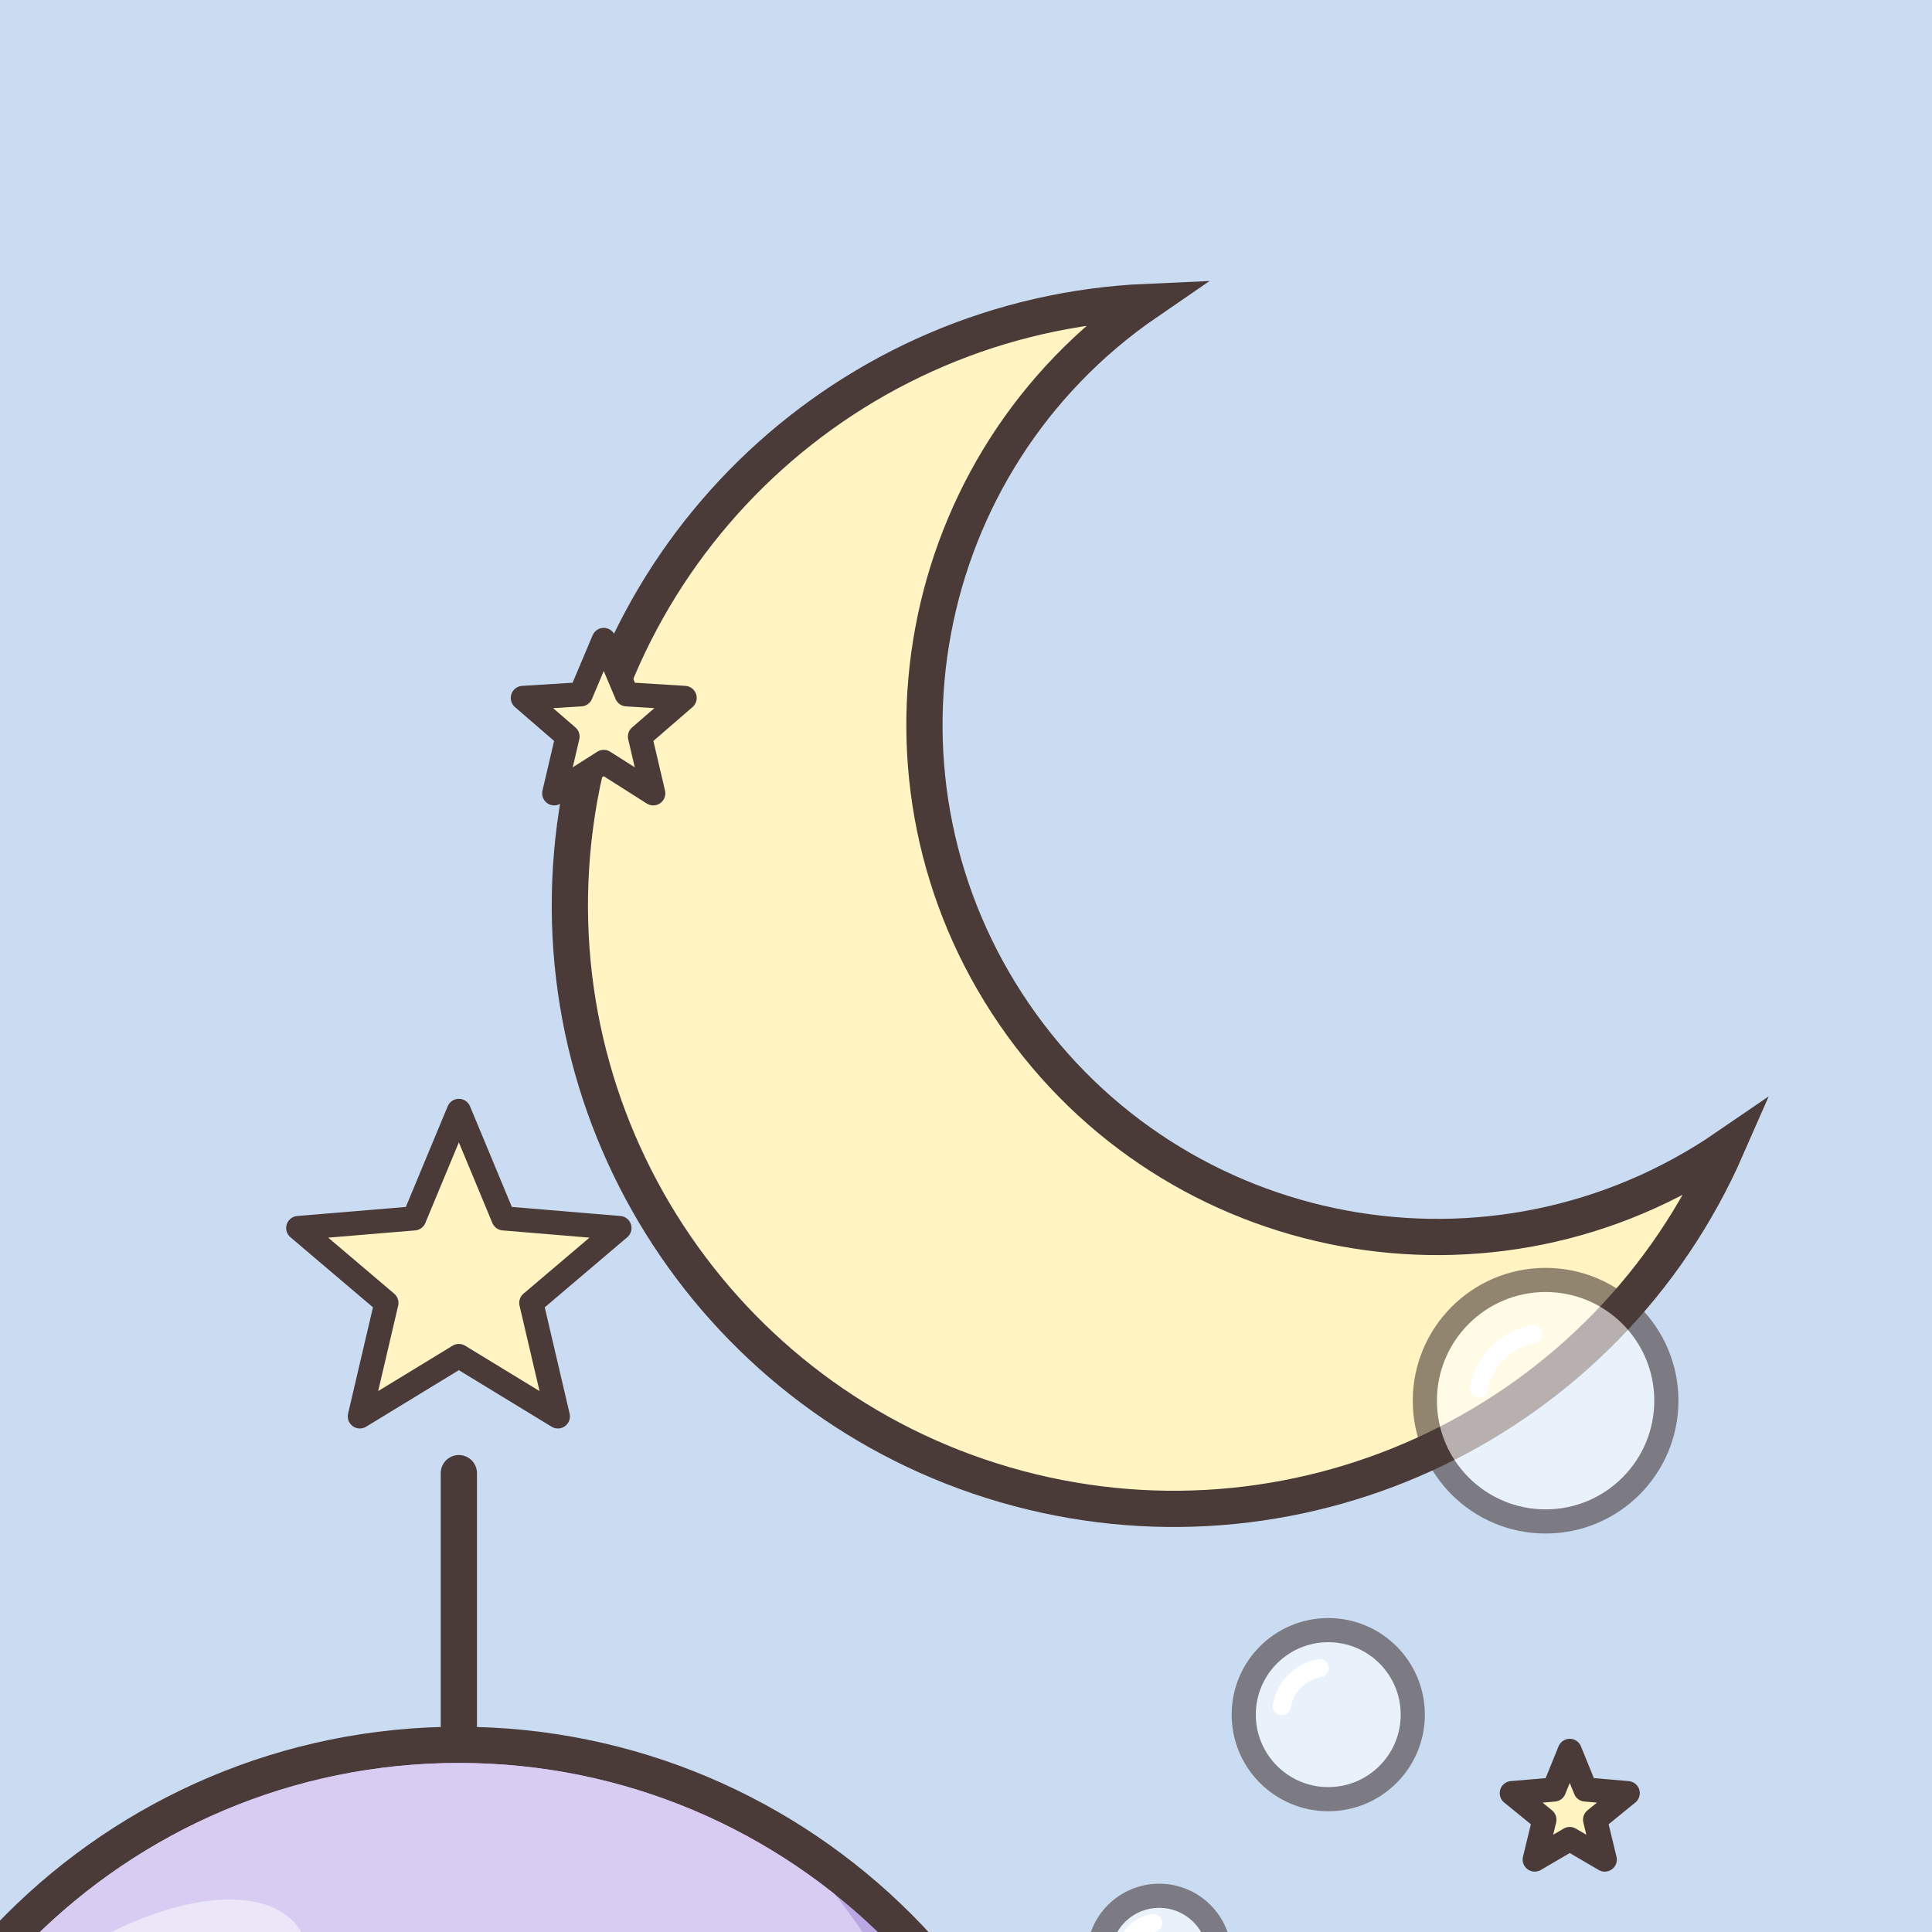
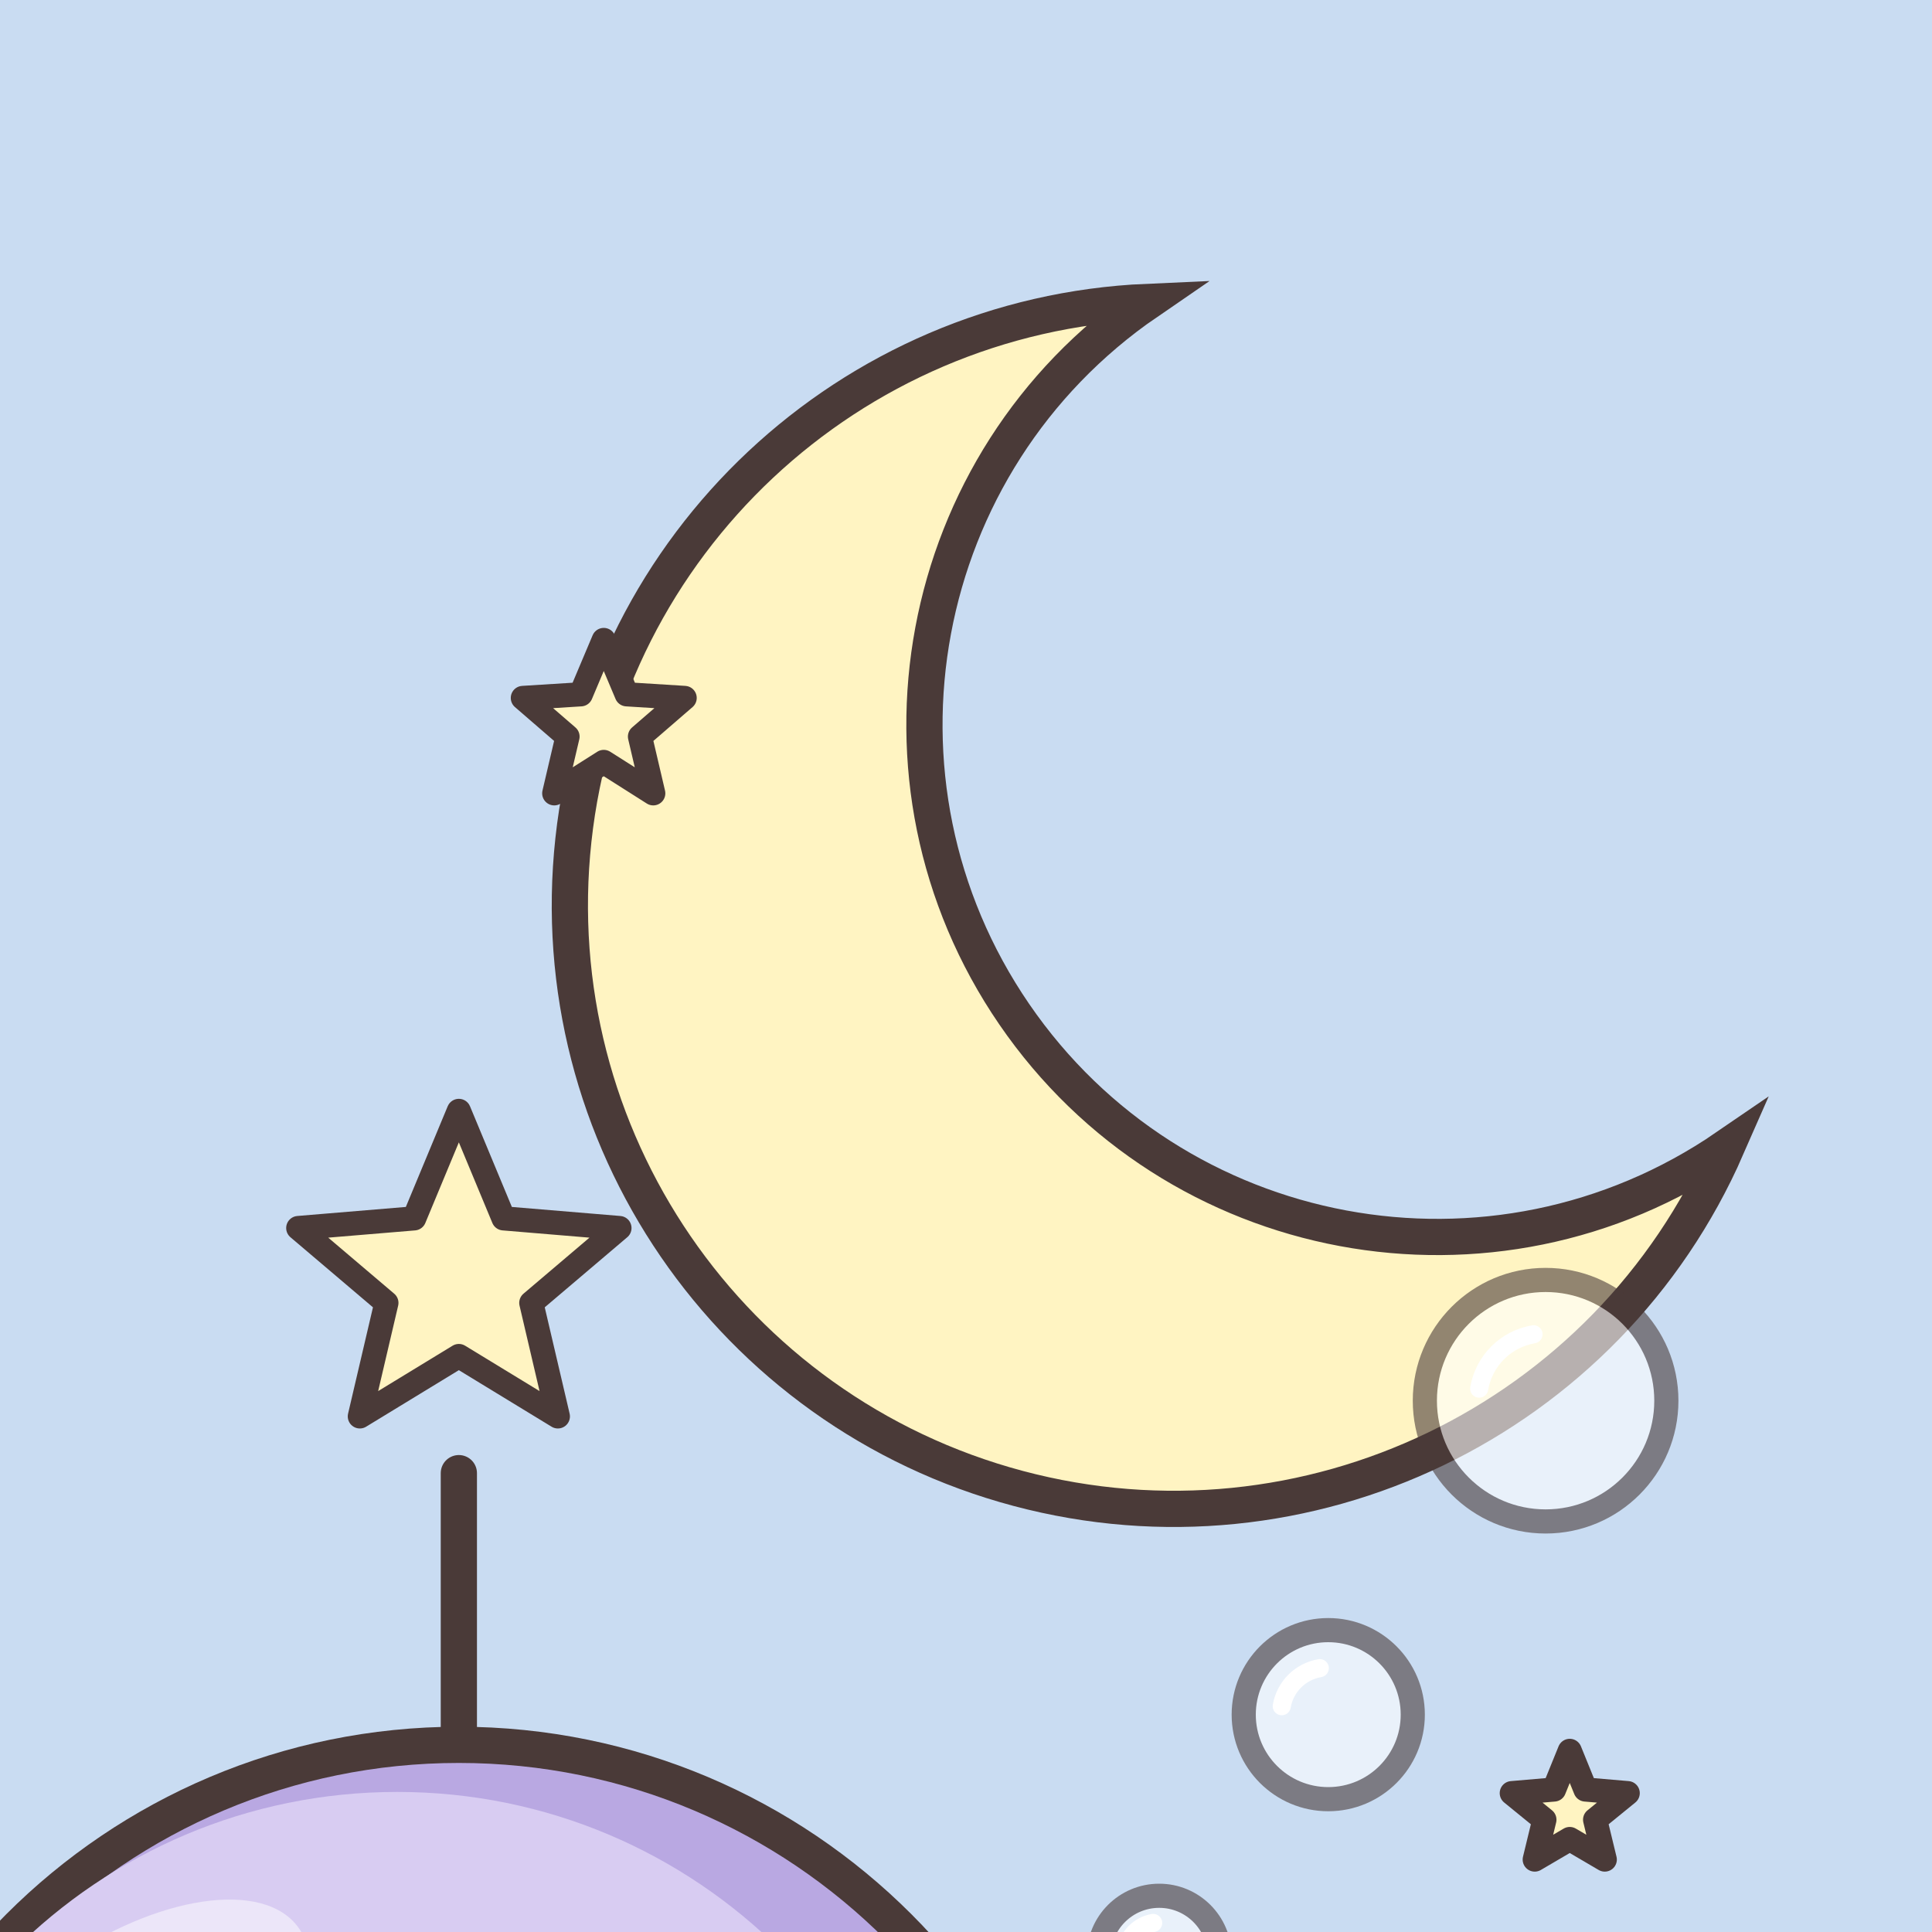
<svg xmlns="http://www.w3.org/2000/svg" width="160" height="160" viewBox="160 0 160 160">
  <rect width="320" height="320" fill="#c9dcf2" />
  <path d="M60.0 51.0L64.0 60.5L74.3 61.4L66.4 68.1L68.8 78.1L60.0 72.8L51.2 78.1L53.6 68.1L45.7 61.4L56.0 60.5Z" fill="#fff4c2" stroke="#4a3a38" stroke-width="2" stroke-linejoin="round" />
  <path d="M120 40Q96 56 70 92" fill="none" stroke="#fbe08a" stroke-width="3" stroke-linecap="round" stroke-linejoin="round" />
  <path d="M40.0 124.0L41.6 127.8L45.7 128.1L42.6 130.8L43.5 134.9L40.0 132.7L36.5 134.9L37.4 130.8L34.3 128.1L38.4 127.8Z" fill="#fff4c2" stroke="#4a3a38" stroke-width="2" stroke-linejoin="round" />
  <g transform="translate(78 124) scale(0.7)">
    <path transform="translate(-30 -80)" d="M30 80Q14 50 48 48Q58 18 88 36Q118 30 124 58Q148 74 122 82H46Q32 86 30 80Z" fill="#ece4f8" stroke="#4a3a38" stroke-width="3" />
  </g>
  <path d="M118.0 89.0L120.4 94.7L126.6 95.2L121.9 99.3L123.3 105.3L118.0 102.0L112.7 105.3L114.1 99.3L109.4 95.2L115.6 94.7Z" fill="#fff4c2" stroke="#4a3a38" stroke-width="2" stroke-linejoin="round" />
  <path d="M26.0 87.0L27.3 90.2L30.8 90.5L28.1 92.7L28.9 96.0L26.0 94.3L23.1 96.0L23.9 92.7L21.2 90.5L24.7 90.2Z" fill="#fff4c2" stroke="#4a3a38" stroke-width="2" stroke-linejoin="round" />
  <path transform="translate(40 -20)" d="M215 45a50 50 0 1 0 48 70a40 40 0 1 1-48-70Z" fill="#fff4c2" stroke="#4a3a38" stroke-width="3" />
  <path d="M210.0 53.0L211.9 57.5L216.7 57.8L213.0 61.0L214.1 65.7L210.0 63.1L205.9 65.7L207.0 61.0L203.3 57.8L208.1 57.5Z" fill="#fff4c2" stroke="#4a3a38" stroke-width="2" stroke-linejoin="round" />
  <path d="M290.0 145.0L291.3 148.2L294.8 148.5L292.1 150.7L292.9 154.0L290.0 152.3L287.1 154.0L287.9 150.7L285.2 148.5L288.7 148.2Z" fill="#fff4c2" stroke="#4a3a38" stroke-width="2" stroke-linejoin="round" />
  <path d="M0 226L70 168L130 222L200 150L270 222L320 226V320H0Z" fill="#a9c1e6" />
  <path d="M0 262Q90 244 190 260T320 262V320H0Z" fill="#8fb0dd" stroke="#4a3a38" stroke-width="3" />
  <path d="M0 302Q80 288 160 304T320 302" fill="none" stroke="#4a3a38" stroke-width="20" />
  <path d="M0 302Q80 288 160 304T320 302" fill="none" stroke="#f8d5b8" stroke-width="14" />
  <g transform="translate(40 258) scale(0.9)">
    <rect x="-4" y="22" width="8" height="12" fill="#8a6a4f" stroke="#4a3a38" stroke-width="2" />
    <path d="M0 -52L-16 -24H-8L-22 -2H-10L-26 22H26L10 -2H22L8 -24H16Z" fill="#8fb0dd" stroke="#4a3a38" stroke-width="2" stroke-linejoin="round" />
  </g>
  <g transform="translate(78 272) scale(0.6)">
    <rect x="-4" y="22" width="8" height="12" fill="#8a6a4f" stroke="#4a3a38" stroke-width="2" />
    <path d="M0 -52L-16 -24H-8L-22 -2H-10L-26 22H26L10 -2H22L8 -24H16Z" fill="#8fb0dd" stroke="#4a3a38" stroke-width="2" stroke-linejoin="round" />
  </g>
  <circle cx="30" cy="188" r="9.6" fill="#fbe08a" opacity=".35" />
  <circle cx="30" cy="188" r="4" fill="#fff4c2" stroke="#4a3a38" stroke-width="2" />
  <circle cx="96" cy="214" r="7.2" fill="#fbe08a" opacity=".35" />
  <circle cx="96" cy="214" r="3" fill="#fff4c2" stroke="#4a3a38" stroke-width="2" />
  <circle cx="314" cy="198" r="7.2" fill="#fbe08a" opacity=".35" />
  <circle cx="314" cy="198" r="3" fill="#fff4c2" stroke="#4a3a38" stroke-width="2" />
  <g transform="translate(280 296) scale(0.75)">
    <path d="M-14 0V-26H14V0Z" fill="#fffaf1" stroke="#4a3a38" stroke-width="2" />
    <path d="M-30 -26A30 24 0 0 1 30 -26Z" fill="#f4a9bd" stroke="#4a3a38" stroke-width="2" />
    <circle cx="-12" cy="-38" r="3.5" fill="#fff" />
    <circle cx="10" cy="-42" r="3" fill="#fff" />
    <rect x="-6" y="-20" width="12" height="12" rx="6" fill="#fbe08a" stroke="#4a3a38" stroke-width="2" />
  </g>
  <g transform="translate(20 0) scale(1)">
    <path d="M178 150V122" fill="none" stroke="#4a3a38" stroke-width="3" stroke-linecap="round" stroke-linejoin="round" />
    <path d="M178.0 92.0L181.7 100.9L191.3 101.7L184.0 107.9L186.2 117.3L178.0 112.3L169.8 117.3L172.0 107.9L164.7 101.7L174.3 100.9Z" fill="#fff4c2" stroke="#4a3a38" stroke-width="2" stroke-linejoin="round" />
    <g stroke="#4a3a38" stroke-width="6" stroke-linejoin="round" fill="#4a3a38">
      <circle cx="130" cy="215" r="38" />
      <circle cx="178" cy="196" r="50" />
      <circle cx="224" cy="218" r="36" />
      <ellipse cx="177" cy="236" rx="76" ry="30" />
    </g>
-     <clipPath id="nimbo">
+     <g fill="#b9a8e2">
      <circle cx="130" cy="215" r="38" />
      <circle cx="178" cy="196" r="50" />
      <circle cx="224" cy="218" r="36" />
      <ellipse cx="177" cy="236" rx="76" ry="30" />
-     </clipPath>
-     <g clip-path="url(#nimbo)">
-       <rect width="320" height="320" fill="#b9a8e2" />
-       <g transform="translate(-8 -8)" fill="#d8ccf2">
-         <circle cx="130" cy="215" r="38" />
-         <circle cx="178" cy="196" r="50" />
-         <circle cx="224" cy="218" r="36" />
-         <ellipse cx="177" cy="236" rx="76" ry="30" />
-       </g>
-       <ellipse cx="150" cy="170" rx="18" ry="9" fill="#fff" opacity=".5" transform="rotate(-35 150 170)" />
    </g>
+     <g fill="#d8ccf2" transform="translate(12.7 17.0) scale(0.9)">
+       <circle cx="130" cy="215" r="38" />
+       <circle cx="178" cy="196" r="50" />
+       <circle cx="224" cy="218" r="36" />
+       <ellipse cx="177" cy="236" rx="76" ry="30" />
+     </g>
+     <ellipse cx="150" cy="170" rx="18" ry="9" fill="#fff" opacity=".5" transform="rotate(-35 150 170)" />
    <path d="M154 205Q161 212 168 205" fill="none" stroke="#4a3a38" stroke-width="2.5" stroke-linecap="round" stroke-linejoin="round" />
    <path d="M188 205Q195 212 202 205" fill="none" stroke="#4a3a38" stroke-width="2.5" stroke-linecap="round" stroke-linejoin="round" />
    <ellipse cx="151" cy="215" rx="7" ry="4.5" fill="#e8788f" opacity=".55" />
    <ellipse cx="205" cy="215" rx="7" ry="4.5" fill="#e8788f" opacity=".55" />
    <path d="M172 215Q178 221 184 215" fill="none" stroke="#4a3a38" stroke-width="2.5" stroke-linecap="round" stroke-linejoin="round" />
    <path d="M178.0 223.0L185.1 240.2L203.7 241.7L189.6 253.8L193.9 271.8L178.0 262.1L162.1 271.8L166.4 253.8L152.3 241.7L170.9 240.2Z" fill="#fbe08a" stroke="#4a3a38" stroke-width="2" stroke-linejoin="round" />
    <circle cx="170" cy="252" r="2" fill="#4a3a38" />
    <circle cx="186" cy="252" r="2" fill="#4a3a38" />
    <path d="M173 258Q178 262 183 258" fill="none" stroke="#4a3a38" stroke-width="1.6" stroke-linecap="round" stroke-linejoin="round" />
    <g stroke="#4a3a38" stroke-width="6" stroke-linejoin="round" fill="#4a3a38">
      <ellipse cx="142" cy="252" rx="9" ry="15" transform="rotate(80 142 252)" />
      <ellipse cx="214" cy="252" rx="9" ry="15" transform="rotate(-80 214 252)" />
    </g>
    <g fill="#d8ccf2">
      <ellipse cx="142" cy="252" rx="9" ry="15" transform="rotate(80 142 252)" />
      <ellipse cx="214" cy="252" rx="9" ry="15" transform="rotate(-80 214 252)" />
    </g>
    <circle cx="236" cy="162" r="5" fill="#fff" opacity=".6" stroke="#4a3a38" stroke-width="2" />
    <path d="M233.25 161.5a2.75 2.75 0 0 1 2.25 -2.25" fill="none" stroke="#fff" stroke-width="1.5" stroke-linecap="round" stroke-linejoin="round" />
    <circle cx="250" cy="142" r="7" fill="#fff" opacity=".6" stroke="#4a3a38" stroke-width="2" />
    <path d="M246.15 141.3a3.85 3.85 0 0 1 3.15 -3.15" fill="none" stroke="#fff" stroke-width="1.5" stroke-linecap="round" stroke-linejoin="round" />
    <circle cx="268" cy="116" r="10" fill="#fff" opacity=".6" stroke="#4a3a38" stroke-width="2" />
    <path d="M262.5 115a5.5 5.5 0 0 1 4.5 -4.5" fill="none" stroke="#fff" stroke-width="1.5" stroke-linecap="round" stroke-linejoin="round" />
  </g>
</svg>
